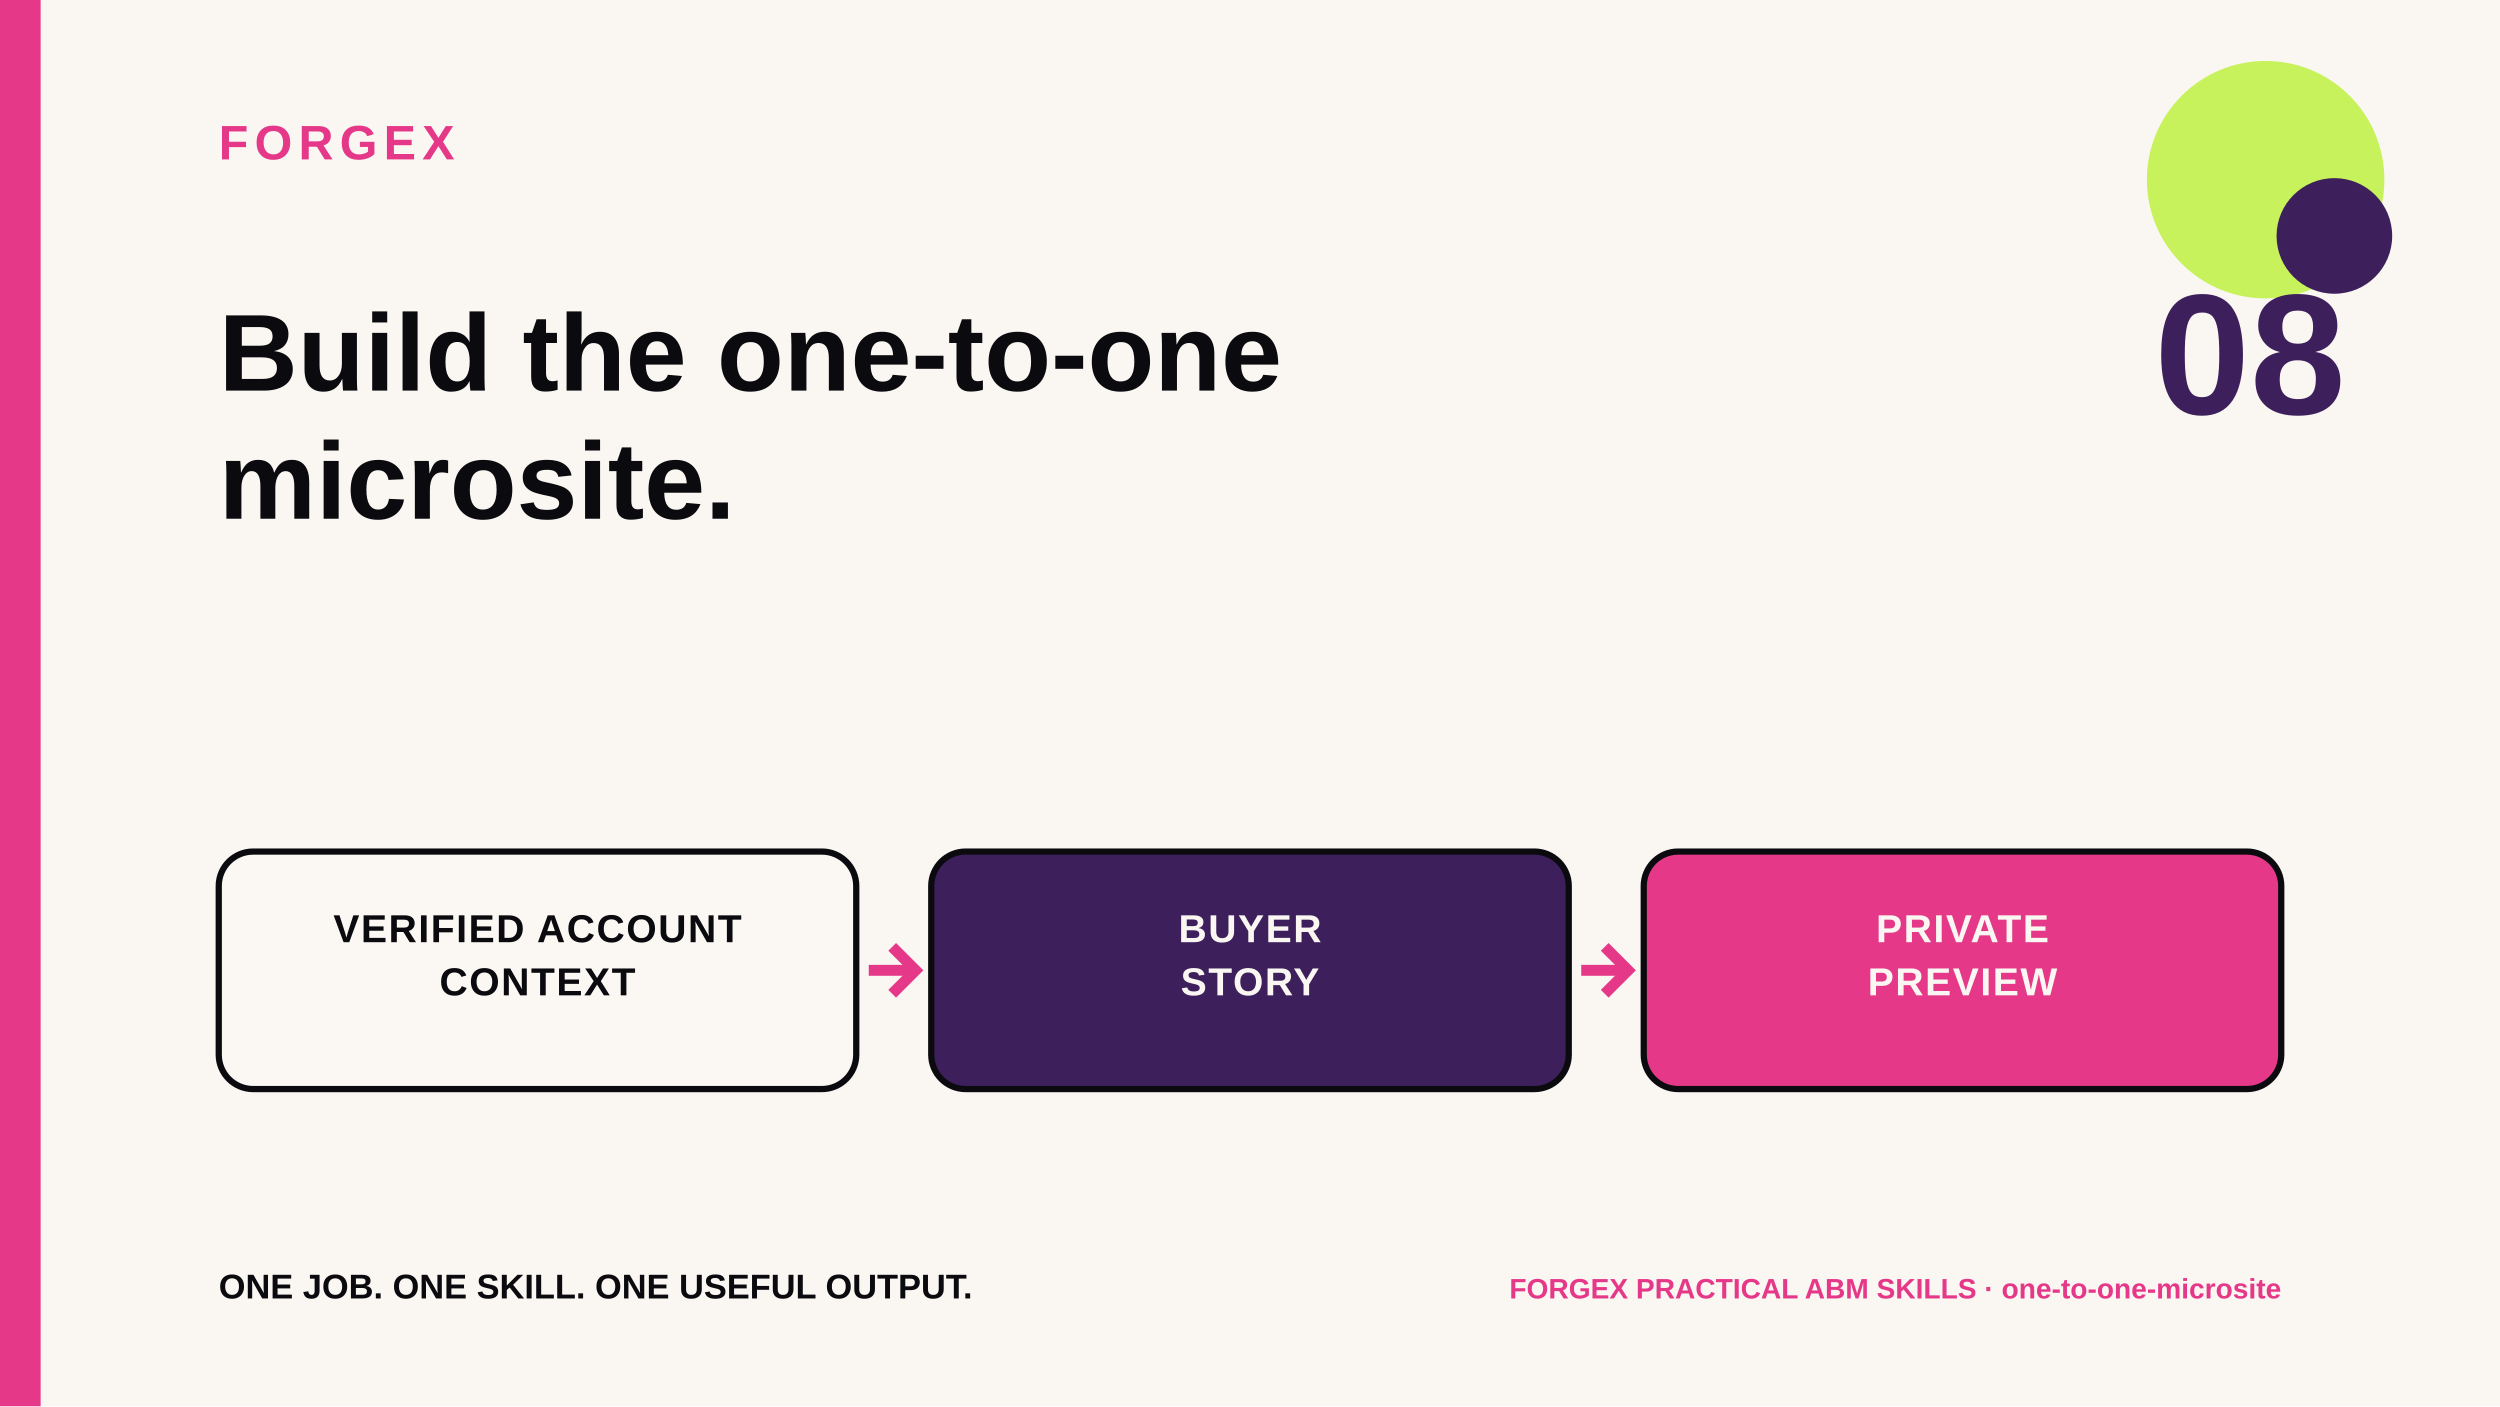
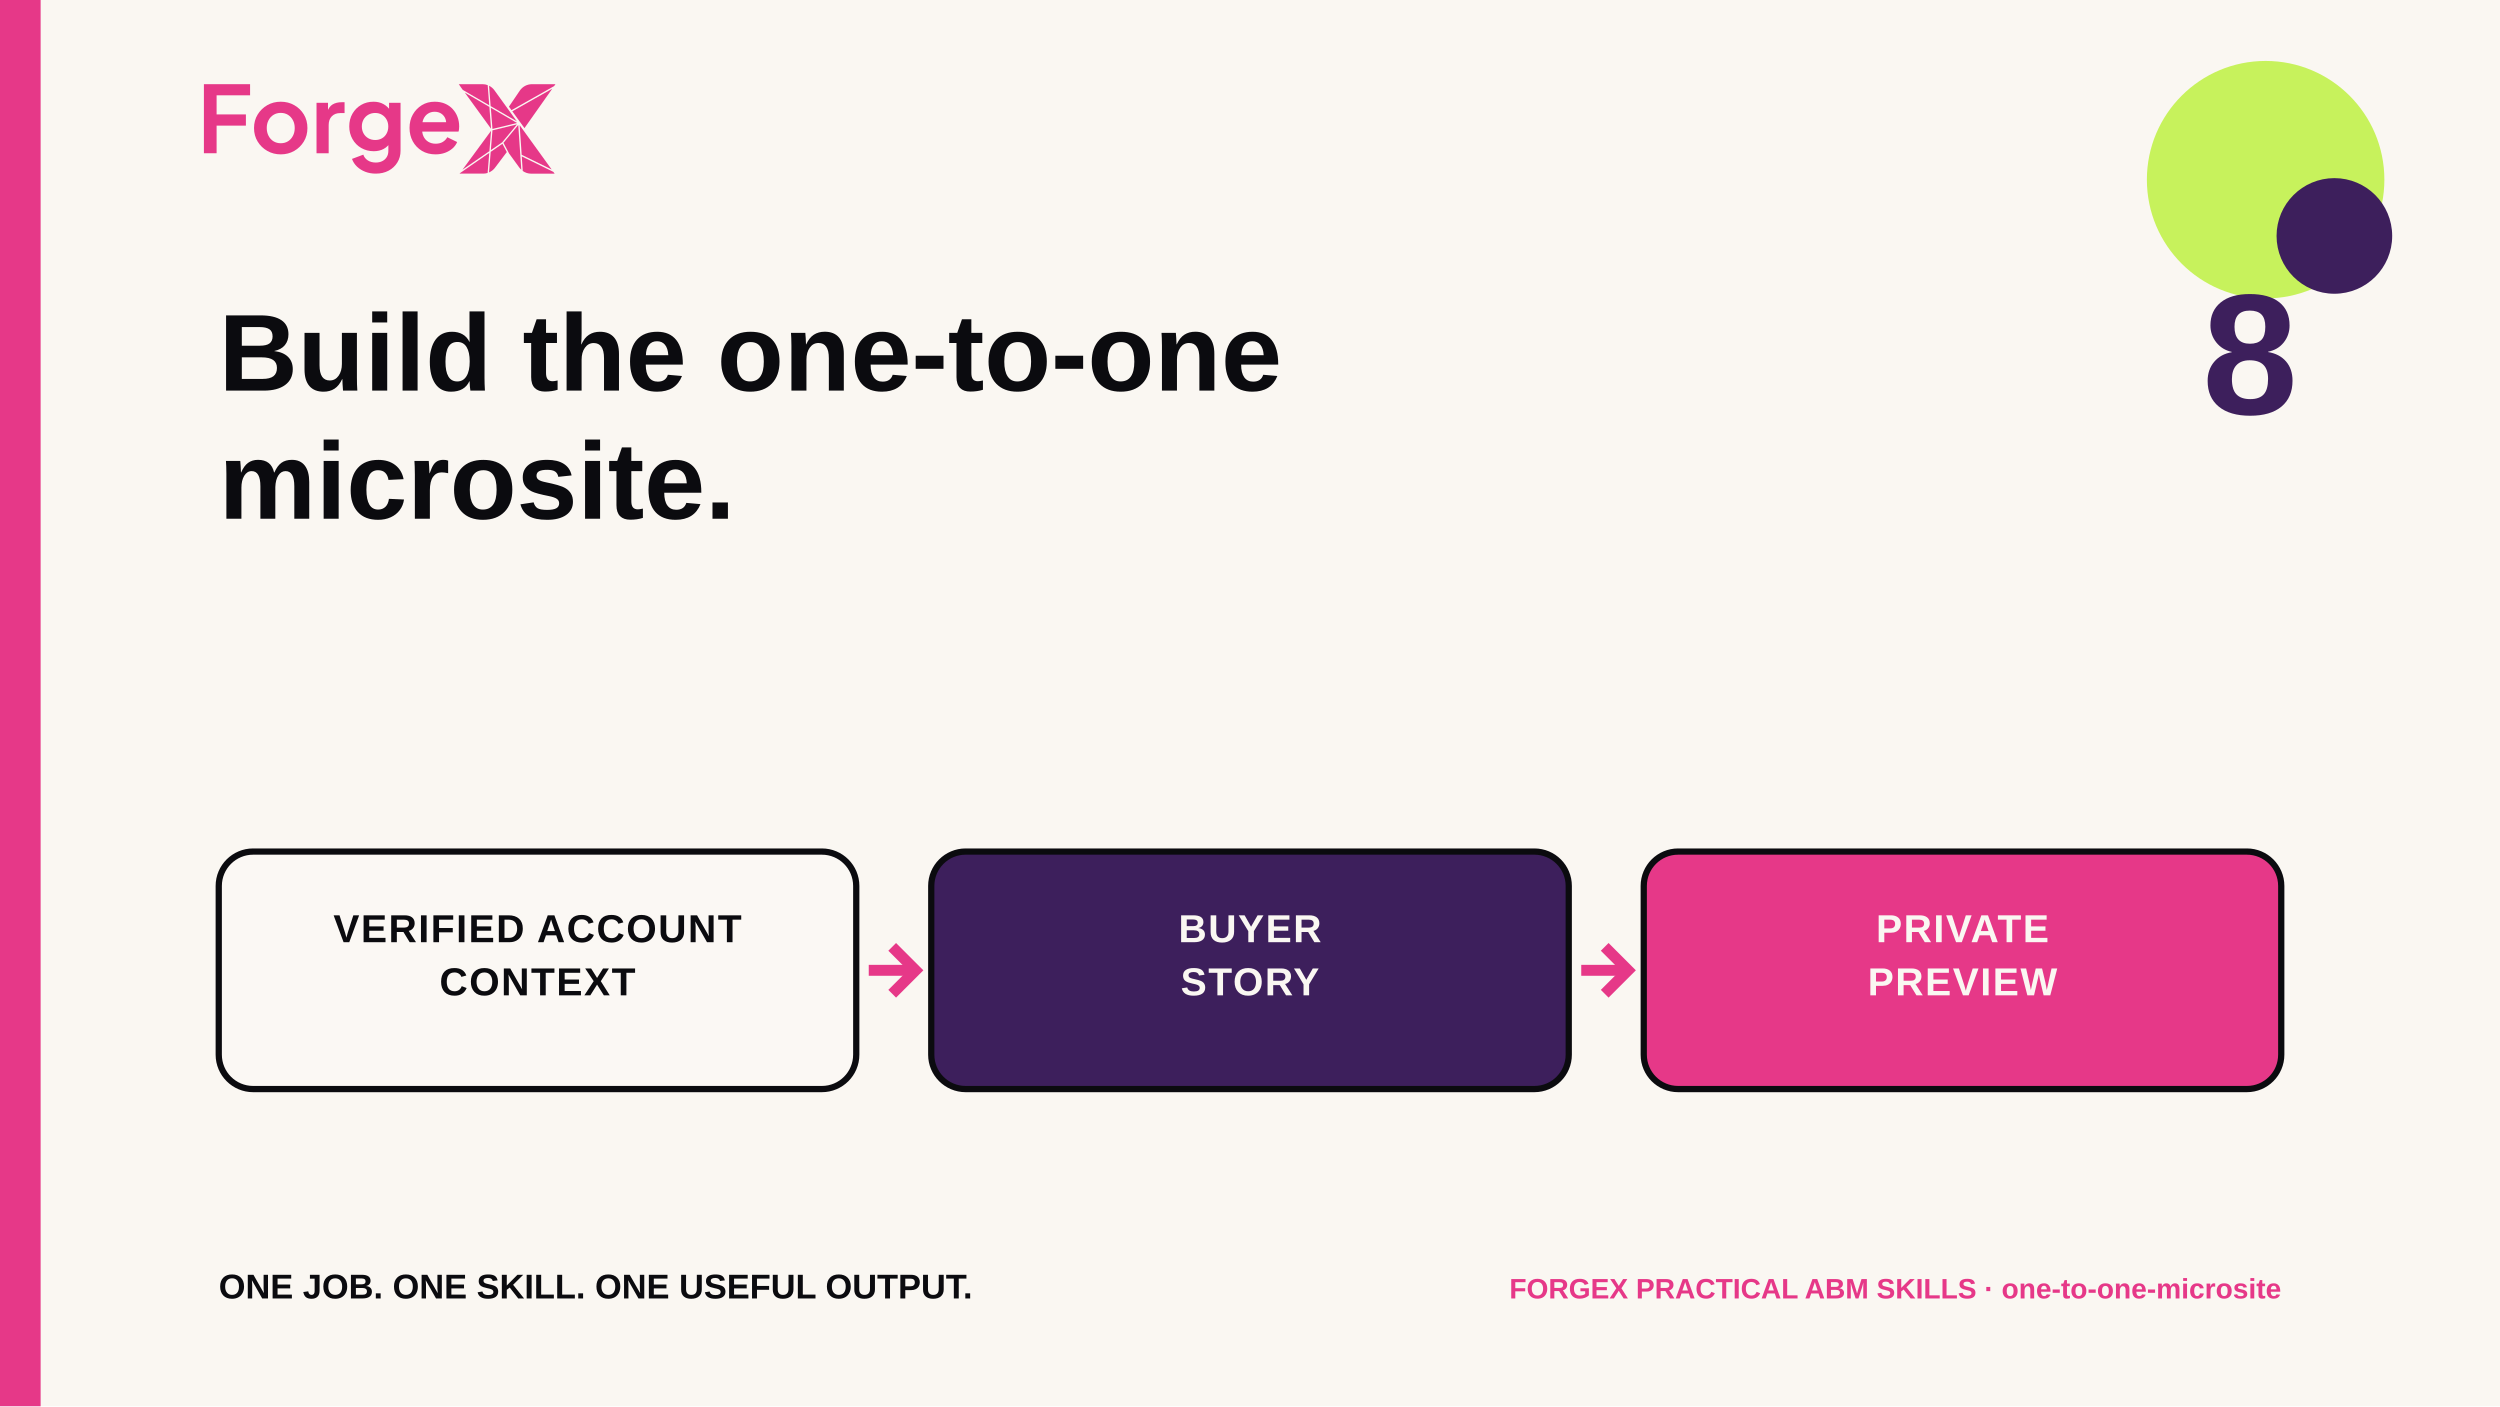
<svg xmlns="http://www.w3.org/2000/svg" width="1600" height="900" viewBox="0 0 1600 900">
  <rect width="1600" height="900" fill="#FAF7F2" />
  <rect x="0" y="0" width="26" height="900" fill="#E63888" />
  <circle cx="1450" cy="115" r="76" fill="#C7F25C" />
  <circle cx="1494" cy="151" r="37" fill="#3D1F5C" />
-   <text x="140" y="102" font-family="Arial, Helvetica, sans-serif" font-size="31" font-weight="900" fill="#E63888" letter-spacing="4">FORGEX</text>
-   <text x="1440" y="265" text-anchor="middle" font-family="Arial, Helvetica, sans-serif" font-size="110" font-weight="900" fill="#3D1F5C">08</text>
+   <svg x="108" y="44" width="270" height="77" viewBox="0 0 1080 307.2">
+     <g fill="#E63888">
+       <path d="M90,215.9V39.1h118.2v28.5h-85.7v48.9h75v28.7h-75v70.7H90z" />
+       <path d="M286.7,218.8c-12.5,0-23.9-2.9-34.3-8.8c-10.4-5.9-18.6-13.8-24.8-24c-6.2-10.1-9.3-21.7-9.3-34.6c0-13,3.1-24.5,9.3-34.6c6.2-10.1,14.4-18.1,24.7-24c10.3-5.9,21.8-8.8,34.4-8.8c12.8,0,24.4,2.9,34.6,8.8c10.3,5.9,18.5,13.8,24.6,23.9c6.1,10.1,9.1,21.6,9.1,34.8c0,13-3.1,24.5-9.3,34.6c-6.2,10.1-14.4,18.1-24.7,24C310.9,215.8,299.4,218.8,286.7,218.8z M286.7,190.3c7.1,0,13.3-1.7,18.6-5c5.3-3.3,9.5-8,12.6-13.9c3.1-5.9,4.6-12.6,4.6-20.1c0-7.4-1.5-14.1-4.6-19.9c-3.1-5.9-7.3-10.4-12.6-13.8c-5.3-3.3-11.5-5-18.6-5c-7,0-13.1,1.7-18.5,5c-5.4,3.3-9.6,7.9-12.7,13.8c-3.1,5.9-4.6,12.5-4.6,19.9c0,7.4,1.5,14.1,4.6,20.1c3.1,5.9,7.3,10.6,12.7,13.9C273.6,188.6,279.8,190.3,286.7,190.3z" />
+       <path d="M378.3,215.9V86.8h29.4v28.7l-2.4-4.3c3-9.6,7.7-16.4,14.1-20.2c6.4-3.8,14.1-5.7,23.1-5.7h7.6v27.8h-11.2c-8.9,0-16,2.7-21.4,8.1c-5.4,5.4-8.1,13-8.1,22.8v71.9H378.3z" />
+       <path d="M530,268.1c-9.7,0-18.6-1.6-26.8-4.7c-8.2-3.2-15.3-7.6-21.2-13.2c-5.9-5.6-10.2-12.2-12.9-19.8l29-10.9c1.9,6,5.7,10.9,11.3,14.6c5.6,3.7,12.5,5.6,20.5,5.6c6.3,0,11.9-1.2,16.7-3.6c4.8-2.4,8.6-5.8,11.4-10.3c2.8-4.5,4.2-9.9,4.2-16.3v-29.4l5.7,7.1c-4.4,7.8-10.3,13.6-17.7,17.6c-7.4,4-15.9,5.9-25.5,5.9c-11.9,0-22.5-2.8-32-8.3c-9.5-5.5-17-13.1-22.4-22.8c-5.5-9.7-8.2-20.5-8.2-32.5c0-12.2,2.7-23,8.2-32.5c5.5-9.5,12.9-17,22.2-22.4c9.3-5.5,19.9-8.2,31.8-8.2c9.6,0,18.1,2,25.4,6.1c7.3,4,13.4,9.8,18.3,17.4l-4,7.8V86.8h29.4v122.7c0,11.2-2.7,21.3-8.2,30.1c-5.5,8.9-12.9,15.8-22.3,20.9C553.2,265.6,542.3,268.1,530,268.1z M528.6,182c6.6,0,12.5-1.5,17.4-4.4c5-2.9,8.9-7,11.7-12.2c2.9-5.2,4.3-11.2,4.3-18c0-6.6-1.5-12.6-4.4-17.8c-2.9-5.2-6.9-9.3-11.9-12.3c-5-3-10.7-4.5-17.2-4.5s-12.3,1.5-17.6,4.5c-5.2,3-9.3,7.1-12.2,12.3c-2.9,5.2-4.4,11.2-4.4,17.8c0,6.6,1.5,12.6,4.4,17.8c2.9,5.2,7,9.3,12.1,12.3C516,180.5,521.9,182,528.6,182z" />
+       <path d="M683.1,218.8c-13.3,0-25-3-35-9c-10-6-17.8-14.2-23.4-24.4c-5.5-10.3-8.3-21.7-8.3-34.2c0-13,2.8-24.5,8.5-34.5c5.7-10,13.4-18,23-23.9c9.6-5.9,20.6-8.8,32.7-8.8c10.1,0,19,1.7,26.7,5c7.7,3.3,14.2,7.9,19.6,13.8c5.4,5.9,9.5,12.5,12.3,20.1c2.8,7.5,4.3,15.6,4.3,24.3c0,2.4-0.1,4.7-0.4,7c-0.2,2.3-0.7,4.4-1.3,6.3h-99.7v-24h82.1l-15,11.2c1.6-7.3,1.3-13.8-0.8-19.5c-2.1-5.7-5.6-10.2-10.4-13.5c-4.8-3.3-10.6-5-17.4-5c-6.5,0-12.3,1.7-17.3,5c-5.1,3.3-8.9,8.1-11.5,14.2c-2.6,6.2-3.6,13.7-3,22.5c-0.6,7.9,0.4,14.9,3.2,21c2.8,6.1,6.9,10.8,12.3,14.1c5.5,3.3,11.7,5,18.9,5c7.1,0,13.2-1.5,18.2-4.5c5-3,8.9-7,11.7-12.1l25.2,12.3c-2.5,6.2-6.5,11.6-11.9,16.4c-5.4,4.7-11.8,8.5-19.2,11.2C699.8,217.4,691.8,218.8,683.1,218.8z" />
+       <path d="M986.5,44l3.5-4.9h-60.1c-12.5,0-24.2,6.2-31.2,16.5l-27.8,41l6.5,9L986.5,44z" />
+       <polygon points="910.6,151.6 981.8,50.7 879.5,108.5" />
+       <path d="M824.2,212.4l-4.3,52.6c5.9-2.6,11.2-6.6,15.2-11.9l30.3-40.2l-11.2-21.2L824.2,212.4z" />
+       <path d="M816.5,41.5c-4.2-1.6-8.6-2.4-13.2-2.4h-60.8l6.3,9.2l4,5.5l67.6,39.3L816.5,41.5z" />
+       <path d="M745.5,266.8l-0.9,1.3H805c3.9,0,7.7-0.6,11.3-1.7l4.2-51.4L745.5,266.8z" />
+       <polygon points="825.1,158.5 751.8,258.2 820.9,210.5" />
+       <polygon points="824.5,99.4 828.7,153.7 891.5,138.4" />
+       <polygon points="891.5,142 828.7,157.3 824.6,207.9 853.7,187.8" />
+       <path d="M906.2,261.3c6.3,4.4,13.8,6.9,21.7,6.9h60c-1.1-1.5-2.2-3.1-3.3-4.6L903.7,224L906.2,261.3z" />
+       <polygon points="757.9,60.7 825.1,153.2 820.8,97.3" />
+       <path d="M980.3,257.5c-27.4-37.8-54.7-75.6-82-113.5l5.2,75.9L980.3,257.5z" />
+       <path d="M891.1,134.2c-19.1-26.5-38.2-52.9-57.3-79.4c-3.6-5-8.4-9-13.8-11.7l4,52.1L891.1,134.2z" />
+       <path d="M856.9,189.3l14.5,27.5l26,35.7c1.5,2.1,3.3,4,5.1,5.7l-7.8-114.7L856.9,189.3z" />
+     </g>
+   </svg>
+   <text x="1440" y="265" text-anchor="middle" font-family="Arial, Helvetica, sans-serif" font-size="110" font-weight="900" fill="#3D1F5C">8</text>
  <text x="140" y="250" fill="#0B0B0F" font-family="Arial, Helvetica, sans-serif" font-size="70" font-weight="900">Build the one-to-one</text>
  <text x="140" y="332" fill="#0B0B0F" font-family="Arial, Helvetica, sans-serif" font-size="70" font-weight="900">microsite.</text>
  <rect x="140" y="545" width="408" height="152" rx="22" fill="#FBF8F4" stroke="#0B0B0F" stroke-width="4" />
  <path d="M 556 621 L 586 621" stroke="#E63888" stroke-width="7" />
  <path d="M 571 606 L 586 621 L 571 636" fill="none" stroke="#E63888" stroke-width="7" />
  <text x="344" y="603" text-anchor="middle" fill="#0B0B0F" font-family="Arial, Helvetica, sans-serif" font-size="25" font-weight="800" letter-spacing="1">VERIFIED ACCOUNT</text>
  <text x="344" y="637" text-anchor="middle" fill="#0B0B0F" font-family="Arial, Helvetica, sans-serif" font-size="25" font-weight="800" letter-spacing="1">CONTEXT</text>
  <rect x="596" y="545" width="408" height="152" rx="22" fill="#3D1F5C" stroke="#0B0B0F" stroke-width="4" />
  <path d="M 1012 621 L 1042 621" stroke="#E63888" stroke-width="7" />
  <path d="M 1027 606 L 1042 621 L 1027 636" fill="none" stroke="#E63888" stroke-width="7" />
  <text x="800" y="603" text-anchor="middle" fill="#FAF7F2" font-family="Arial, Helvetica, sans-serif" font-size="25" font-weight="800" letter-spacing="1">BUYER</text>
  <text x="800" y="637" text-anchor="middle" fill="#FAF7F2" font-family="Arial, Helvetica, sans-serif" font-size="25" font-weight="800" letter-spacing="1">STORY</text>
  <rect x="1052" y="545" width="408" height="152" rx="22" fill="#E63888" stroke="#0B0B0F" stroke-width="4" />
  <text x="1256" y="603" text-anchor="middle" fill="#FAF7F2" font-family="Arial, Helvetica, sans-serif" font-size="25" font-weight="800" letter-spacing="1">PRIVATE</text>
  <text x="1256" y="637" text-anchor="middle" fill="#FAF7F2" font-family="Arial, Helvetica, sans-serif" font-size="25" font-weight="800" letter-spacing="1">PREVIEW</text>
  <text x="140" y="831" font-family="Arial, Helvetica, sans-serif" font-size="22" font-weight="700" fill="#0B0B0F">ONE JOB. ONE SKILL. ONE USEFUL OUTPUT.</text>
  <text x="1460" y="831" text-anchor="end" font-family="Arial, Helvetica, sans-serif" font-size="18" font-weight="700" fill="#E63888">FORGEX PRACTICAL ABM SKILLS · one-to-one-microsite</text>
</svg>
